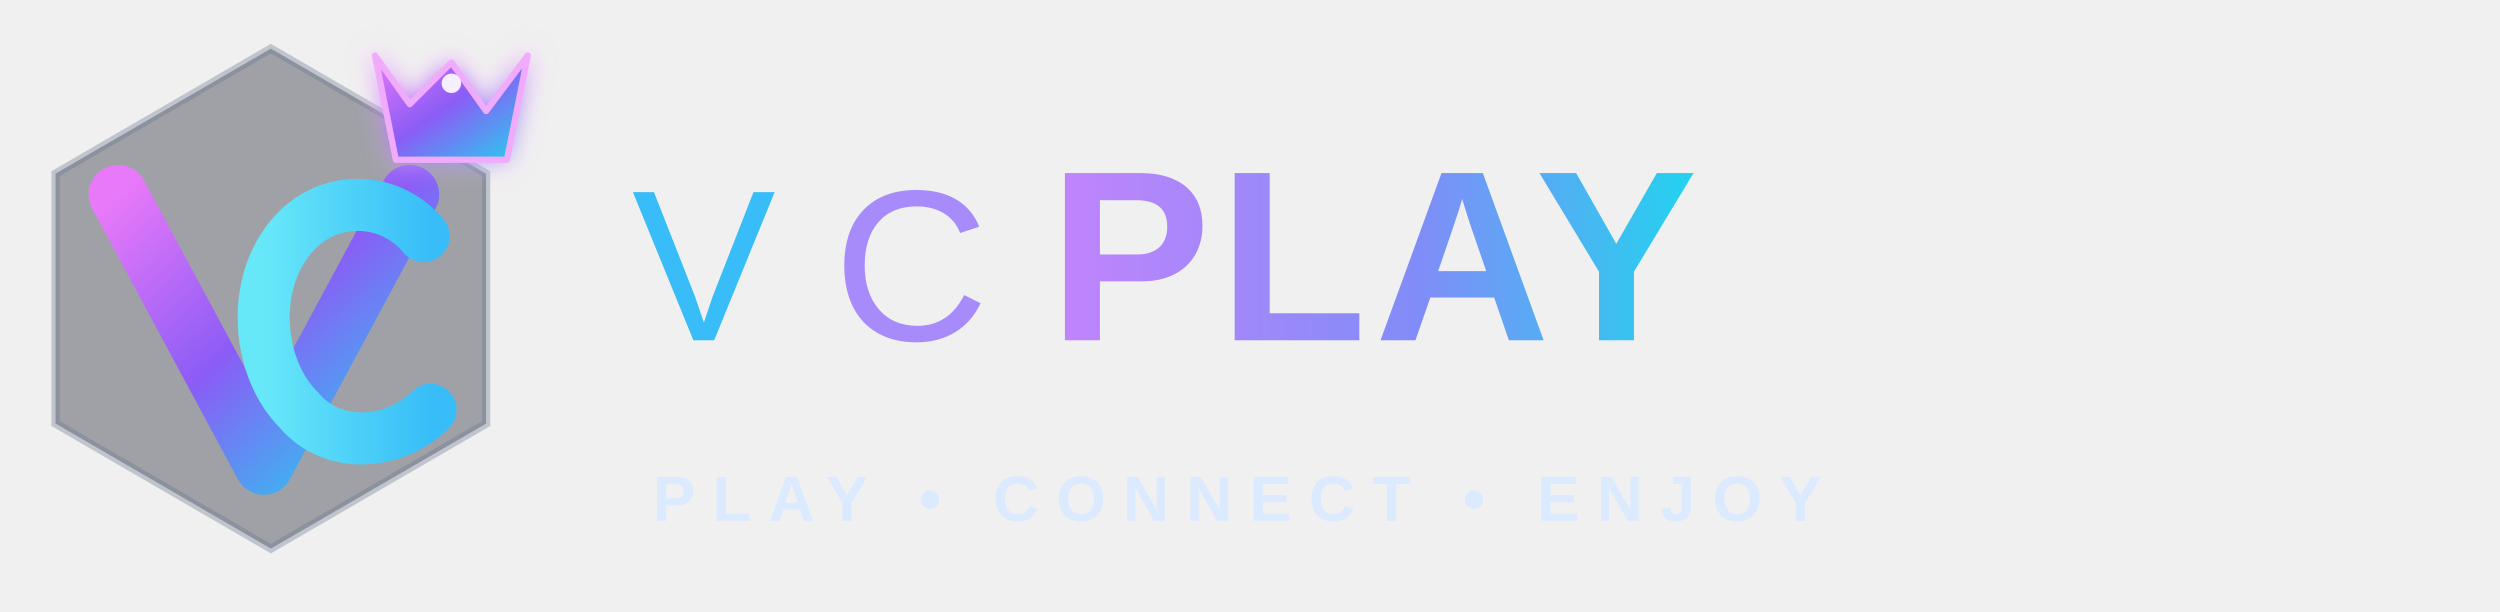
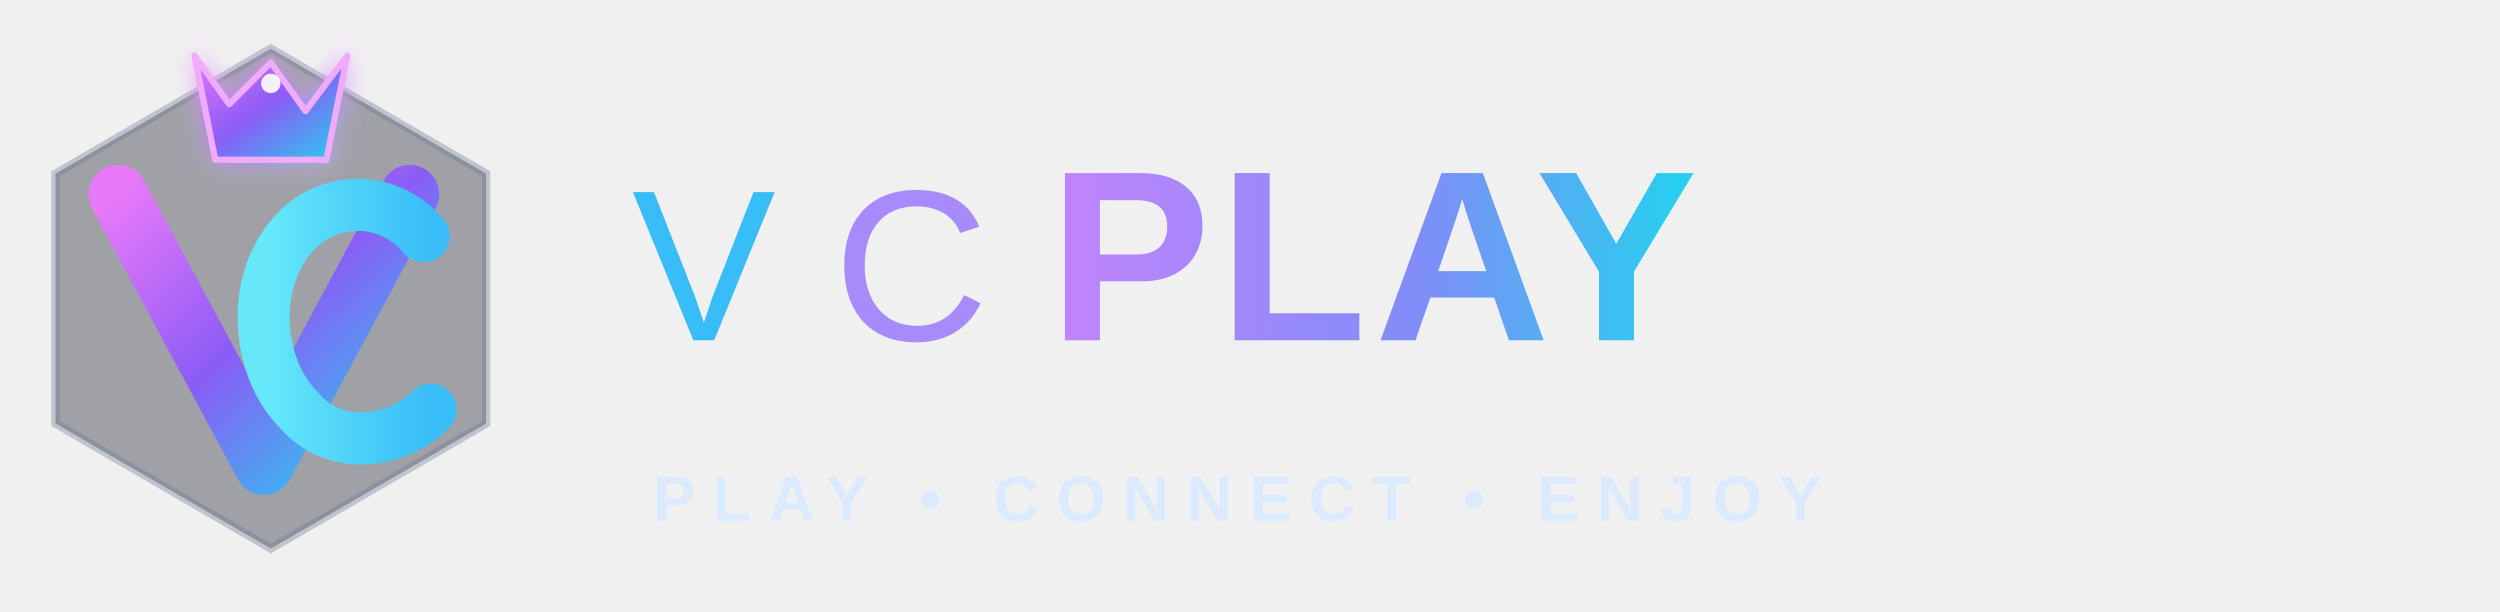
<svg xmlns="http://www.w3.org/2000/svg" viewBox="0 0 360 88" role="img" aria-labelledby="title desc">
  <defs>
    <linearGradient id="cage" x1="0" y1="0" x2="1" y2="1">
      <stop offset="0" stop-color="#e879f9" />
      <stop offset=".48" stop-color="#8b5cf6" />
      <stop offset="1" stop-color="#22d3ee" />
    </linearGradient>
    <linearGradient id="cyan" x1="0" y1="0" x2="1" y2="0">
      <stop stop-color="#67e8f9" />
      <stop offset="1" stop-color="#38bdf8" />
    </linearGradient>
    <linearGradient id="play" x1="0" y1="0" x2="1" y2="0">
      <stop stop-color="#c084fc" />
      <stop offset=".56" stop-color="#818cf8" />
      <stop offset="1" stop-color="#22d3ee" />
    </linearGradient>
    <filter id="softGlow" x="-40%" y="-40%" width="180%" height="180%">
      <feGaussianBlur stdDeviation="1.8" result="blur" />
      <feMerge>
        <feMergeNode in="blur" />
        <feMergeNode in="SourceGraphic" />
      </feMerge>
    </filter>
  </defs>
  <path d="M8 25 39 7 70 25 70 61 39 79 8 61Z" fill="#111827" fill-opacity=".36" stroke="#64748b" stroke-opacity=".34" stroke-width="1.2" />
  <path d="M17 28 38 67 59 28" fill="none" stroke="url(#cage)" stroke-width="8.5" stroke-linecap="round" stroke-linejoin="round" />
  <path d="M61 34 C56 28 47 28 42 34 C36 41 37 53 43 59 C48 65 57 64 62 59" fill="none" stroke="url(#cyan)" stroke-width="7.5" stroke-linecap="round" />
-   <path d="M54 8 59 15 65 9 70 16 76 8 73 23 57 23Z" fill="url(#cage)" stroke="#f0abfc" stroke-width=".9" stroke-linejoin="round" filter="url(#softGlow)" />
-   <circle cx="65" cy="12" r="1.4" fill="#fff" opacity=".9" />
+   <path d="M28 8 33 15 39 9 44 16 50 8 47 23 31 23Z" fill="url(#cage)" stroke="#f0abfc" stroke-width=".9" stroke-linejoin="round" filter="url(#softGlow)" />
+   <circle cx="39" cy="12" r="1.4" fill="#fff" opacity=".9" />
  <text x="91" y="49" font-family="Michroma, Orbitron, Arial, sans-serif" font-size="31" font-weight="400" fill="#38bdf8">V</text>
  <text x="120" y="49" font-family="Michroma, Orbitron, Arial, sans-serif" font-size="31" font-weight="400" fill="#a78bfa">C</text>
  <text x="151" y="49" font-family="Orbitron, Rajdhani, Arial, sans-serif" font-size="35" font-weight="900" letter-spacing="1.1" fill="url(#play)">PLAY</text>
  <path d="M93 58H286" stroke="url(#play)" stroke-width="1.2" stroke-linecap="round" opacity=".72" />
  <text x="94" y="75" font-family="Arial, Helvetica, sans-serif" font-size="9.2" font-weight="700" letter-spacing="2.45" fill="#dbeafe">PLAY • CONNECT • ENJOY</text>
</svg>
